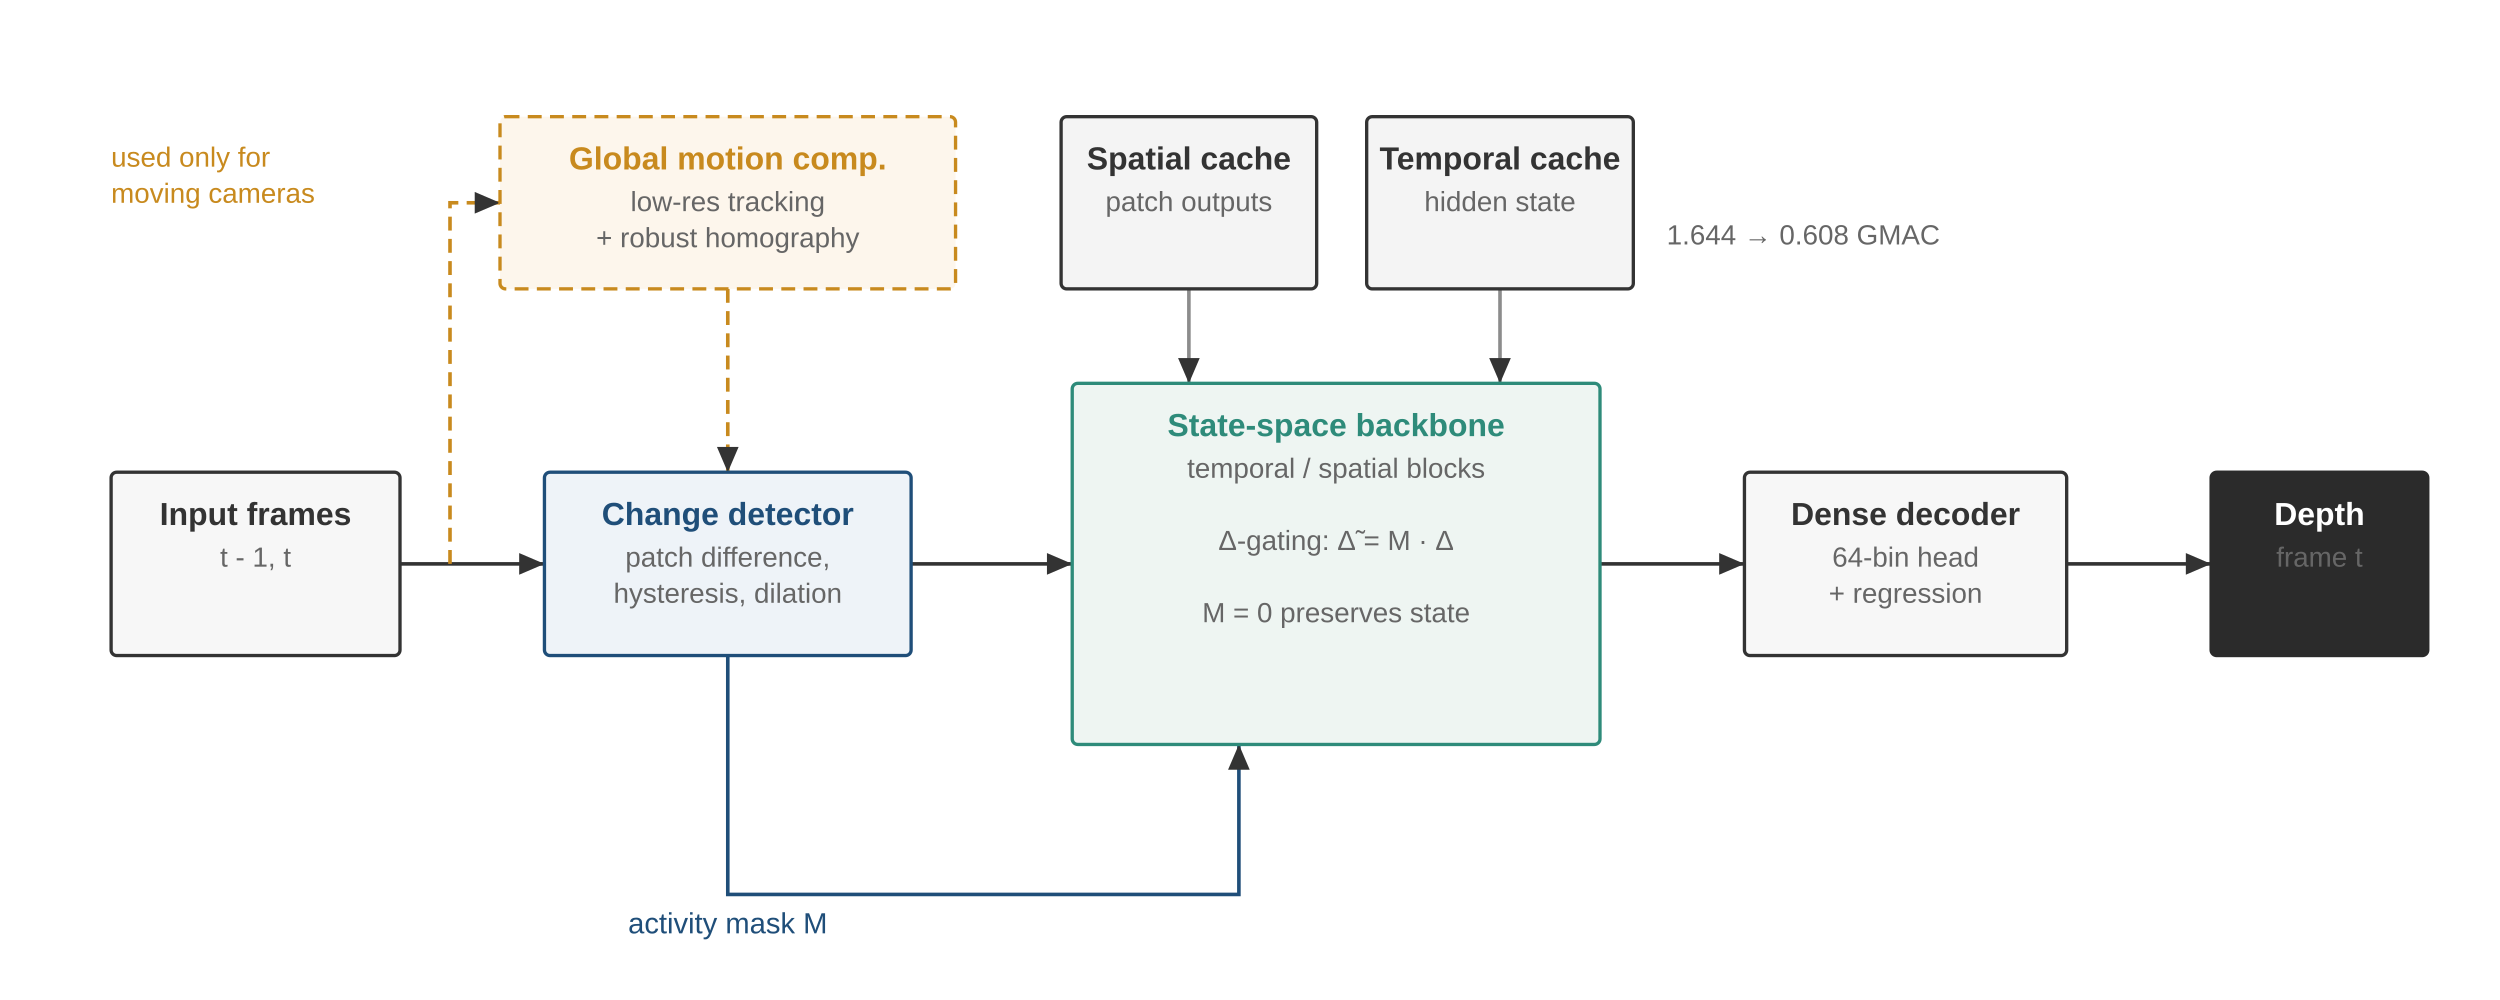
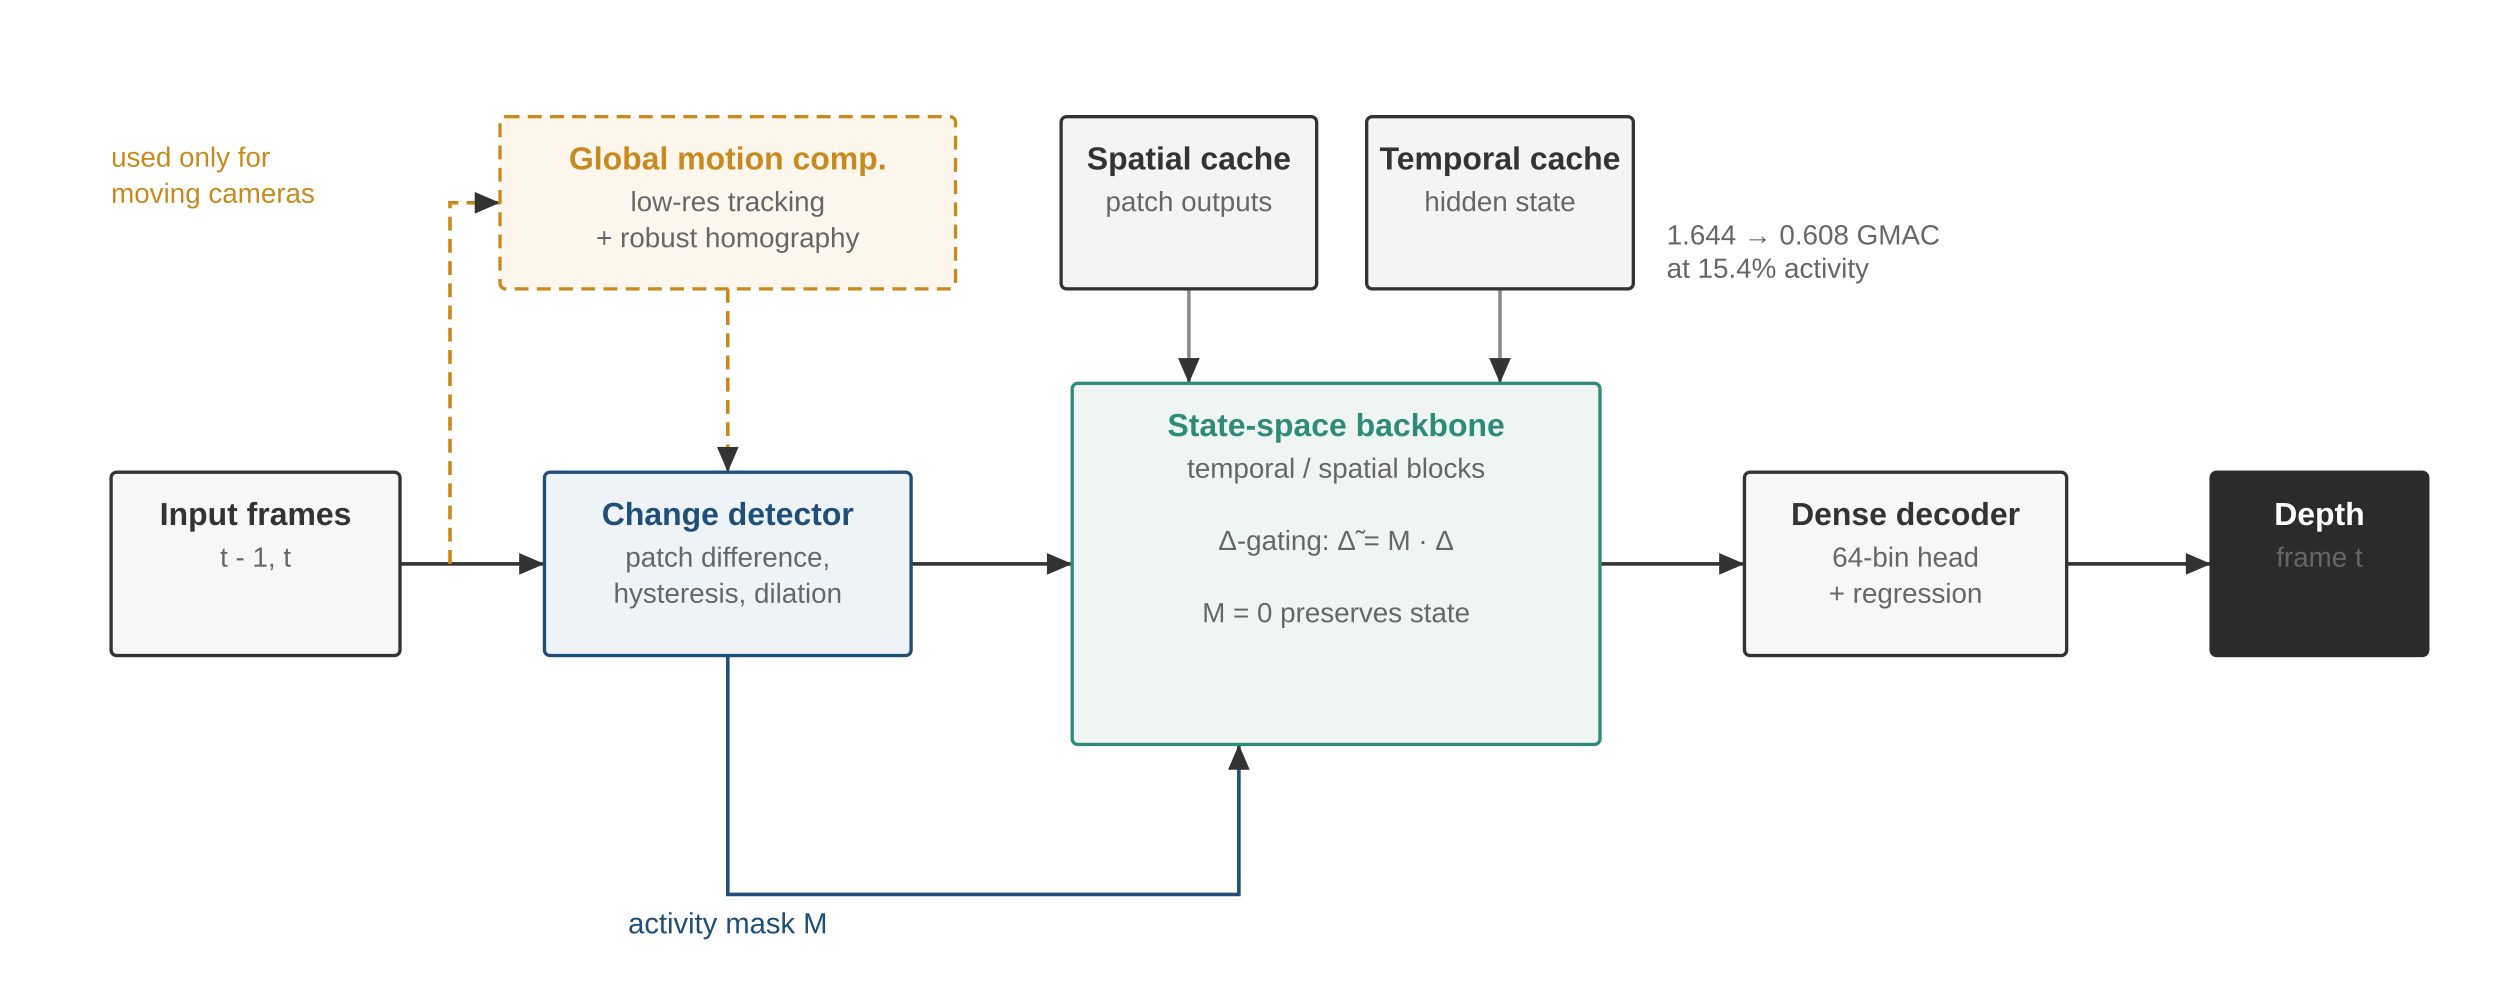
<svg xmlns="http://www.w3.org/2000/svg" viewBox="0 0 900 360" width="900" height="360" font-family="Arial, Helvetica, sans-serif">
  <rect width="900" height="360" fill="#ffffff" />
  <defs>
    <marker id="arw" markerWidth="8" markerHeight="8" refX="7" refY="3" orient="auto">
      <path d="M0,0 L7,3 L0,6 z" fill="#333333" />
    </marker>
  </defs>
  <path d="M144,203.0 L196,203.0" fill="none" stroke="#333333" stroke-width="1.3" marker-end="url(#arw)" />
  <path d="M328,203.0 L386,203" fill="none" stroke="#333333" stroke-width="1.3" marker-end="url(#arw)" />
  <path d="M576,203.0 L628,203.0" fill="none" stroke="#333333" stroke-width="1.3" marker-end="url(#arw)" />
  <path d="M744,203.0 L796,203.0" fill="none" stroke="#333333" stroke-width="1.3" marker-end="url(#arw)" />
  <path d="M162,203.0 V73 H180 V73.0" fill="none" stroke="#c88a1e" stroke-width="1.3" stroke-dasharray="5 3" marker-end="url(#arw)" />
  <path d="M262.0,104 L262.0,170" fill="none" stroke="#c88a1e" stroke-width="1.3" stroke-dasharray="5 3" marker-end="url(#arw)" />
  <path d="M428.0,104 L428,138" fill="none" stroke="#8c8c8c" stroke-width="1.3" marker-end="url(#arw)" />
  <path d="M540.0,104 L540,138" fill="none" stroke="#8c8c8c" stroke-width="1.3" marker-end="url(#arw)" />
  <path d="M262.0,236 V322 H446 V268" fill="none" stroke="#1f4e79" stroke-width="1.3" marker-end="url(#arw)" />
  <rect x="40" y="170" width="104" height="66" rx="2" fill="#f7f7f7" stroke="#333333" stroke-width="1.2" />
  <text x="92.0" y="189.0" font-size="11.5" fill="#333333" text-anchor="middle" font-weight="bold" font-style="normal">Input frames</text>
  <text x="92.0" y="204.0" font-size="10" fill="#666666" text-anchor="middle" font-weight="normal" font-style="normal">t - 1,  t</text>
  <rect x="196" y="170" width="132" height="66" rx="2" fill="#eef3f8" stroke="#1f4e79" stroke-width="1.2" />
  <text x="262.0" y="189.0" font-size="11.5" fill="#1f4e79" text-anchor="middle" font-weight="bold" font-style="normal">Change detector</text>
  <text x="262.0" y="204.0" font-size="10" fill="#666666" text-anchor="middle" font-weight="normal" font-style="normal">patch difference,</text>
  <text x="262.0" y="217.0" font-size="10" fill="#666666" text-anchor="middle" font-weight="normal" font-style="normal">hysteresis, dilation</text>
  <rect x="386" y="138" width="190" height="130" rx="2" fill="#eef5f2" stroke="#2e8b7a" stroke-width="1.2" />
  <text x="481.0" y="157.0" font-size="11.5" fill="#2e8b7a" text-anchor="middle" font-weight="bold" font-style="normal">State-space backbone</text>
  <text x="481.0" y="172.0" font-size="10" fill="#666666" text-anchor="middle" font-weight="normal" font-style="normal">temporal / spatial blocks</text>
  <text x="481.0" y="185.0" font-size="10" fill="#666666" text-anchor="middle" font-weight="normal" font-style="normal" />
  <text x="481.0" y="198.0" font-size="10" fill="#666666" text-anchor="middle" font-weight="normal" font-style="normal">Δ-gating:  Δ̃ = M · Δ</text>
  <text x="481.0" y="211.0" font-size="10" fill="#666666" text-anchor="middle" font-weight="normal" font-style="normal" />
  <text x="481.0" y="224.0" font-size="10" fill="#666666" text-anchor="middle" font-weight="normal" font-style="normal">M = 0 preserves state</text>
  <rect x="628" y="170" width="116" height="66" rx="2" fill="#f7f7f7" stroke="#333333" stroke-width="1.2" />
  <text x="686.0" y="189.0" font-size="11.5" fill="#333333" text-anchor="middle" font-weight="bold" font-style="normal">Dense decoder</text>
  <text x="686.0" y="204.0" font-size="10" fill="#666666" text-anchor="middle" font-weight="normal" font-style="normal">64-bin head</text>
  <text x="686.0" y="217.0" font-size="10" fill="#666666" text-anchor="middle" font-weight="normal" font-style="normal">+ regression</text>
  <rect x="796" y="170" width="78" height="66" rx="2" fill="#2b2b2b" stroke="#2b2b2b" stroke-width="1.2" />
  <text x="835.0" y="189.0" font-size="11.5" fill="#ffffff" text-anchor="middle" font-weight="bold" font-style="normal">Depth</text>
  <text x="835.0" y="204.0" font-size="10" fill="#666666" text-anchor="middle" font-weight="normal" font-style="normal">frame t</text>
  <rect x="180" y="42" width="164" height="62" rx="2" fill="#fdf6ec" stroke="#c88a1e" stroke-width="1.2" stroke-dasharray="5 3" />
  <text x="262.0" y="61.0" font-size="11.5" fill="#c88a1e" text-anchor="middle" font-weight="bold" font-style="normal">Global motion comp.</text>
  <text x="262.0" y="76.0" font-size="10" fill="#666666" text-anchor="middle" font-weight="normal" font-style="normal">low-res tracking</text>
  <text x="262.0" y="89.0" font-size="10" fill="#666666" text-anchor="middle" font-weight="normal" font-style="normal">+ robust homography</text>
  <rect x="382" y="42" width="92" height="62" rx="2" fill="#f4f4f4" stroke="#333333" stroke-width="1.2" />
  <text x="428.0" y="61.0" font-size="11.5" fill="#333333" text-anchor="middle" font-weight="bold" font-style="normal">Spatial cache</text>
  <text x="428.0" y="76.0" font-size="10" fill="#666666" text-anchor="middle" font-weight="normal" font-style="normal">patch outputs</text>
  <rect x="492" y="42" width="96" height="62" rx="2" fill="#f4f4f4" stroke="#333333" stroke-width="1.2" />
  <text x="540.0" y="61.0" font-size="11.5" fill="#333333" text-anchor="middle" font-weight="bold" font-style="normal">Temporal cache</text>
  <text x="540.0" y="76.0" font-size="10" fill="#666666" text-anchor="middle" font-weight="normal" font-style="normal">hidden state</text>
  <text x="262.0" y="336.0" font-size="10.5" fill="#1f4e79" text-anchor="middle" font-weight="normal" font-style="normal">activity mask M</text>
  <text x="600.0" y="88.0" font-size="10" fill="#666666" text-anchor="start" font-weight="normal" font-style="normal">1.644 → 0.608 GMAC</text>
+   <text x="600.0" y="100.0" font-size="10" fill="#666666" text-anchor="start" font-weight="normal" font-style="normal">at 15.4% activity</text>
  <text x="40.0" y="60.0" font-size="10" fill="#c88a1e" text-anchor="start" font-weight="normal" font-style="normal">used only for</text>
  <text x="40.0" y="73.0" font-size="10" fill="#c88a1e" text-anchor="start" font-weight="normal" font-style="normal">moving cameras</text>
</svg>
